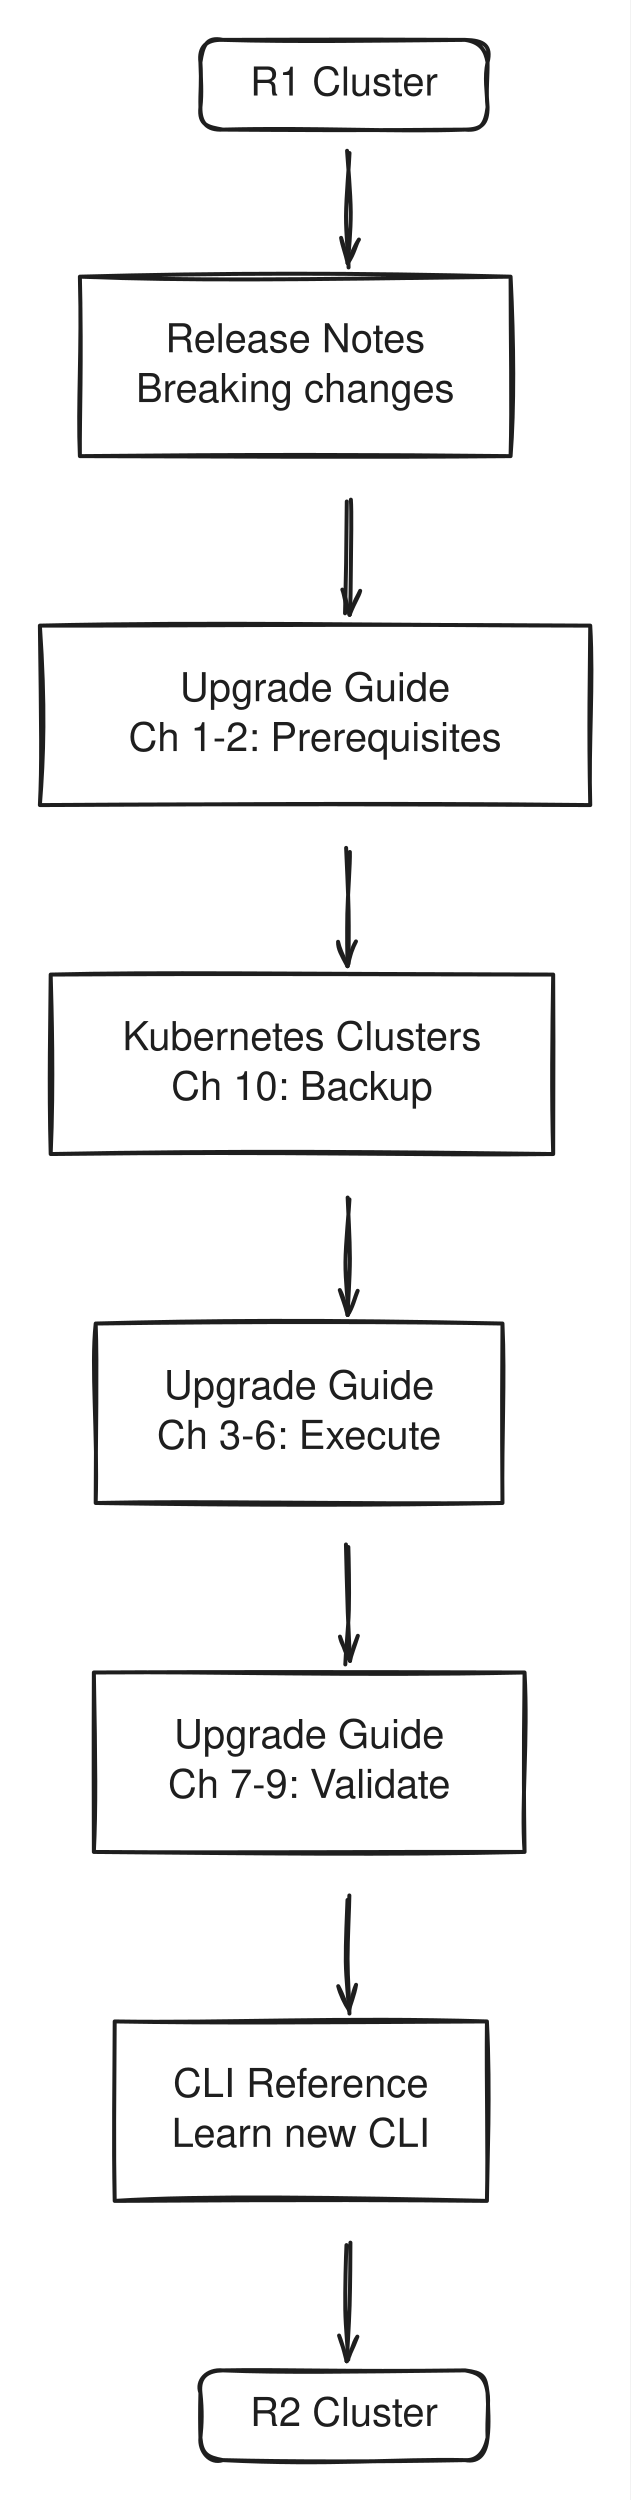
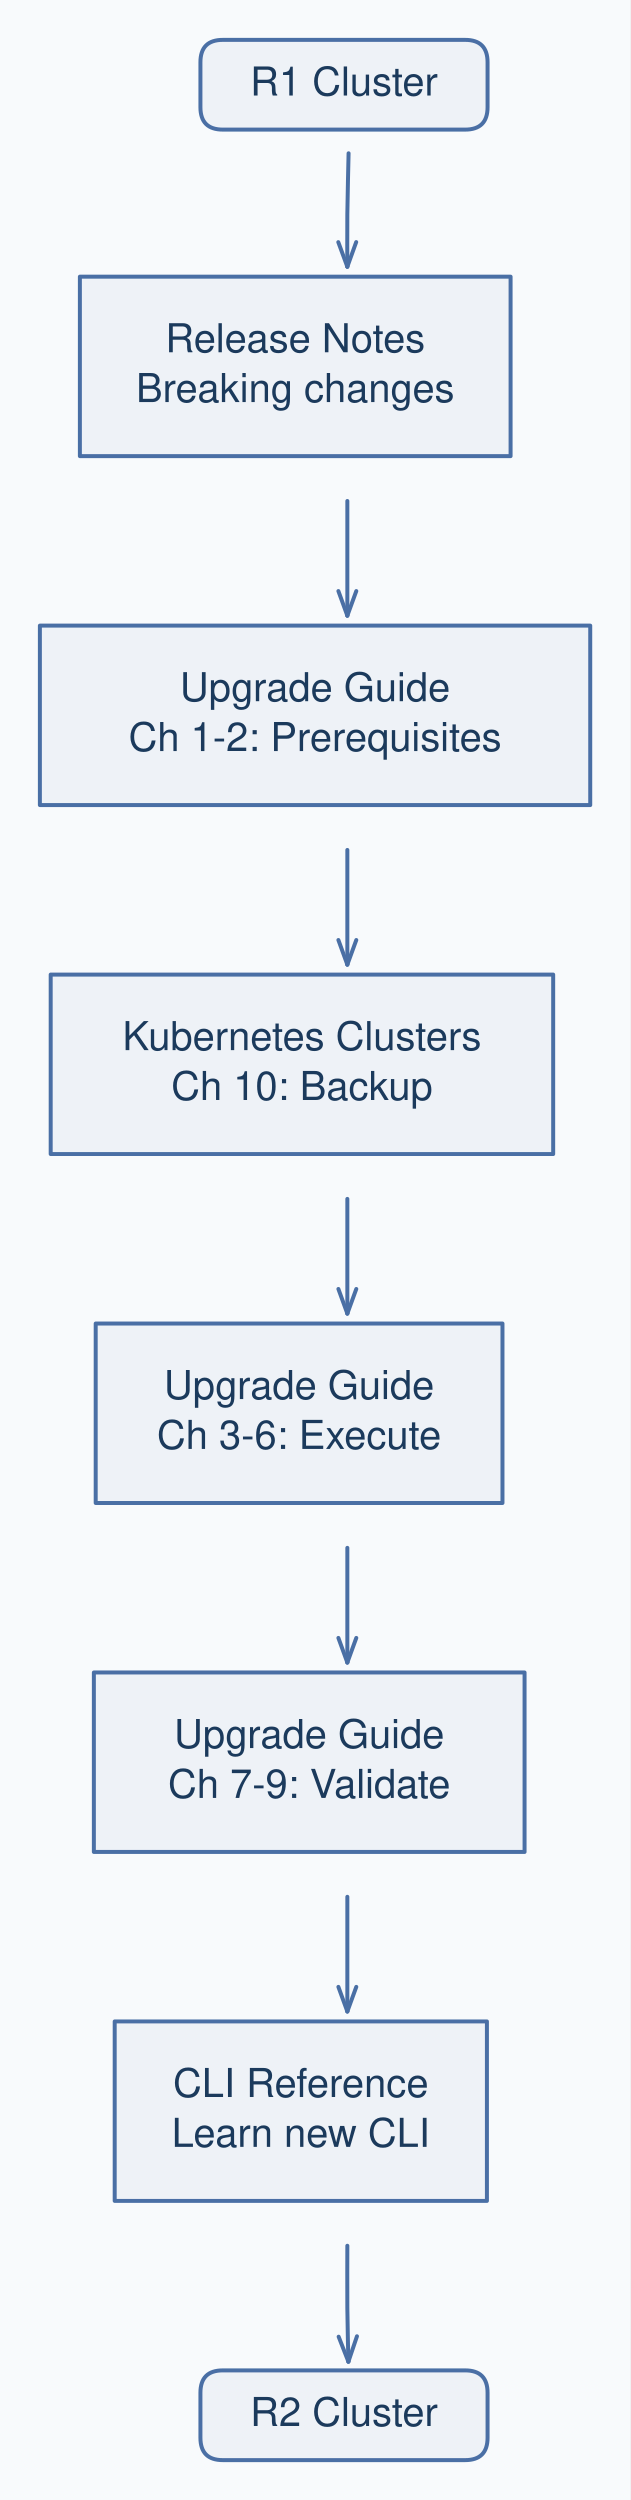
<svg xmlns="http://www.w3.org/2000/svg" version="1.1" viewBox="0 0 316 1253.75" width="316" height="1253.75">
  <defs>
    <style class="style-fonts">
      </style>
  </defs>
-   <rect x="0" y="0" width="316" height="1253.75" fill="#ffffff" />
+   <rect x="0" y="0" width="316" height="1253.75" fill="#F8FAFC" />
  <g stroke-linecap="round" transform="translate(100.5125 20) rotate(0 72 22.5)">
-     <path d="M11.25 0 C48.28 1.09, 88.14 0.37, 132.75 0 M11.25 0 C35.72 0.02, 60.29 -0.34, 132.75 0 M132.75 0 C140.55 1.18, 142.9 5.29, 144 11.25 M132.75 0 C142.2 0.24, 146.07 2.87, 144 11.25 M144 11.25 C142.37 18.63, 143.65 25.86, 144 33.75 M144 11.25 C144.15 17.45, 143.13 26.18, 144 33.75 M144 33.75 C144.02 42.02, 141.11 44.95, 132.75 45 M144 33.75 C142.89 42.33, 140.66 45.74, 132.75 45 M132.75 45 C96.08 46.31, 58.58 43.82, 11.25 45 M132.75 45 C84.45 45.51, 36.66 45.18, 11.25 45 M11.25 45 C3.76 43.64, -0.94 42.88, 0 33.75 M11.25 45 C2.95 45.44, -0.12 41.31, 0 33.75 M0 33.75 C-0.21 26.51, 0.62 20.75, 0 11.25 M0 33.75 C0.81 26.85, 0.22 19.6, 0 11.25 M0 11.25 C1.24 3.46, 2.62 -1.84, 11.25 0 M0 11.25 C-0.94 3.64, 2.89 -0.32, 11.25 0" stroke="#1e1e1e" stroke-width="2" fill="none" />
+     <path d="M11.25 0 C56 0, 100.75 0, 132.75 0 C140.25 0, 144 3.75, 144 11.25 C144 18.2, 144 25.15, 144 33.75 C144 41.25, 140.25 45, 132.75 45 C100.45 45, 68.15 45, 11.25 45 C3.75 45, 0 41.25, 0 33.75 C0 27.26, 0 20.77, 0 11.25 C0 3.75, 3.75 0, 11.25 0" stroke="none" stroke-width="0" fill="#EEF2F7" />
+     <path d="M11.25 0 C48.96 0, 86.68 0, 132.75 0 M11.25 0 C36.09 0, 60.94 0, 132.75 0 M132.75 0 C140.25 0, 144 3.75, 144 11.25 M132.75 0 C140.25 0, 144 3.75, 144 11.25 M144 11.25 C144 17.93, 144 24.6, 144 33.75 M144 11.25 C144 18.37, 144 25.5, 144 33.75 M144 33.75 C144 41.25, 140.25 45, 132.75 45 M144 33.75 C144 41.25, 140.25 45, 132.75 45 M132.75 45 C95.7 45, 58.65 45, 11.25 45 M132.75 45 C84.52 45, 36.3 45, 11.25 45 M11.25 45 C3.75 45, 0 41.25, 0 33.75 M11.25 45 C3.75 45, 0 41.25, 0 33.75 M0 33.75 C0 27.8, 0 21.85, 0 11.25 M0 33.75 C0 26.45, 0 19.15, 0 11.25 M0 11.25 C0 3.75, 3.75 0, 11.25 0 M0 11.25 C0 3.75, 3.75 0, 11.25 0" stroke="#4A6FA5" stroke-width="2" fill="none" />
  </g>
  <g transform="translate(112.5125 30) rotate(0 60 12.5)">
-     <text x="60" y="17.9" font-family="Helvetica, Segoe UI Emoji" font-size="20px" fill="#1e1e1e" text-anchor="middle" style="white-space: pre;" direction="ltr" dominant-baseline="alphabetic">R1 Cluster</text>
+     <text x="60" y="17.9" font-family="Helvetica, Segoe UI Emoji" font-size="20px" fill="#1B3A5C" text-anchor="middle" style="white-space: pre;" direction="ltr" dominant-baseline="alphabetic">R1 Cluster</text>
  </g>
  <g stroke-linecap="round" transform="translate(40.05859 138.75) rotate(0 108 45)">
-     <path d="M0 0 C54.16 2.13, 105.55 1.54, 216 0 M0 0 C69.37 -1.91, 138.71 -2.05, 216 0 M216 0 C217.68 33.04, 217.86 66.62, 216 90 M216 0 C215.99 31.83, 216.74 63.23, 216 90 M216 90 C149.24 89.25, 83.83 89.15, 0 90 M216 90 C140.43 90.71, 64.52 90.09, 0 90 M0 90 C-1.14 64.43, 1.06 35.88, 0 0 M0 90 C-0.16 68.18, 1.01 45.47, 0 0" stroke="#1e1e1e" stroke-width="2" fill="none" />
+     <path d="M0 0 L216 0 L216 90 L0 90" stroke="none" stroke-width="0" fill="#EEF2F7" />
+     <path d="M0 0 C52.79 0, 105.59 0, 216 0 M0 0 C69.33 0, 138.67 0, 216 0 M216 0 C216 33.04, 216 66.09, 216 90 M216 0 C216 31.37, 216 62.74, 216 90 M216 90 C149.44 90, 82.88 90, 0 90 M216 90 C140.39 90, 64.78 90, 0 90 M0 90 C0 63.06, 0 36.12, 0 0 M0 90 C0 68.11, 0 46.22, 0 0" stroke="#4A6FA5" stroke-width="2" fill="none" />
  </g>
  <g transform="translate(52.05859 158.75) rotate(0 96 25)">
-     <text x="96" y="17.9" font-family="Helvetica, Segoe UI Emoji" font-size="20px" fill="#1e1e1e" text-anchor="middle" style="white-space: pre;" direction="ltr" dominant-baseline="alphabetic">Release Notes</text>
-     <text x="96" y="42.9" font-family="Helvetica, Segoe UI Emoji" font-size="20px" fill="#1e1e1e" text-anchor="middle" style="white-space: pre;" direction="ltr" dominant-baseline="alphabetic">Breaking changes</text>
+     <text x="96" y="17.9" font-family="Helvetica, Segoe UI Emoji" font-size="20px" fill="#1B3A5C" text-anchor="middle" style="white-space: pre;" direction="ltr" dominant-baseline="alphabetic">Release Notes</text>
+     <text x="96" y="42.9" font-family="Helvetica, Segoe UI Emoji" font-size="20px" fill="#1B3A5C" text-anchor="middle" style="white-space: pre;" direction="ltr" dominant-baseline="alphabetic">Breaking changes</text>
  </g>
  <g stroke-linecap="round" transform="translate(20 313.75) rotate(0 138 45)">
-     <path d="M0 0 C85.28 -2.04, 174.7 -0.09, 276 0 M0 0 C69.79 0.1, 140.13 -0.89, 276 0 M276 0 C277.7 29.1, 275.1 59.54, 276 90 M276 0 C275.85 25.28, 275.17 49.59, 276 90 M276 90 C170.9 88.77, 68.13 89.81, 0 90 M276 90 C193.05 89.71, 109.06 89.24, 0 90 M0 90 C1.94 65.59, 2.76 40.26, 0 0 M0 90 C1.01 70.19, 0.66 51.84, 0 0" stroke="#1e1e1e" stroke-width="2" fill="none" />
+     <path d="M0 0 L276 0 L276 90 L0 90" stroke="none" stroke-width="0" fill="#EEF2F7" />
+     <path d="M0 0 C86.82 0, 173.63 0, 276 0 M0 0 C70.44 0, 140.88 0, 276 0 M276 0 C276 29.03, 276 58.07, 276 90 M276 0 C276 25.1, 276 50.19, 276 90 M276 90 C171.68 90, 67.36 90, 0 90 M276 90 C192.5 90, 109.01 90, 0 90 M0 90 C0 65.62, 0 41.23, 0 0 M0 90 C0 70.95, 0 51.9, 0 0" stroke="#4A6FA5" stroke-width="2" fill="none" />
  </g>
  <g transform="translate(32 333.75) rotate(0 126 25)">
-     <text x="126" y="17.9" font-family="Helvetica, Segoe UI Emoji" font-size="20px" fill="#1e1e1e" text-anchor="middle" style="white-space: pre;" direction="ltr" dominant-baseline="alphabetic">Upgrade Guide</text>
-     <text x="126" y="42.9" font-family="Helvetica, Segoe UI Emoji" font-size="20px" fill="#1e1e1e" text-anchor="middle" style="white-space: pre;" direction="ltr" dominant-baseline="alphabetic">Ch 1-2: Prerequisites</text>
+     <text x="126" y="17.9" font-family="Helvetica, Segoe UI Emoji" font-size="20px" fill="#1B3A5C" text-anchor="middle" style="white-space: pre;" direction="ltr" dominant-baseline="alphabetic">Upgrade Guide</text>
+     <text x="126" y="42.9" font-family="Helvetica, Segoe UI Emoji" font-size="20px" fill="#1B3A5C" text-anchor="middle" style="white-space: pre;" direction="ltr" dominant-baseline="alphabetic">Ch 1-2: Prerequisites</text>
  </g>
  <g stroke-linecap="round" transform="translate(25.41992 488.75) rotate(0 126 45)">
-     <path d="M0 0 C54.07 -1.35, 109.73 -0.31, 252 0 M0 0 C92.64 -0.58, 185.7 -0.03, 252 0 M252 0 C251.55 28.87, 251.12 60.64, 252 90 M252 0 C252.13 19.15, 252.18 39.93, 252 90 M252 90 C189.31 90.88, 123.23 88.49, 0 90 M252 90 C171.11 88.92, 89.7 88.18, 0 90 M0 90 C1.59 54.13, 0.46 17.18, 0 0 M0 90 C-0.98 55.33, -0.12 21.29, 0 0" stroke="#1e1e1e" stroke-width="2" fill="none" />
+     <path d="M0 0 L252 0 L252 90 L0 90" stroke="none" stroke-width="0" fill="#EEF2F7" />
+     <path d="M0 0 C54.52 0, 109.03 0, 252 0 M0 0 C93.23 0, 186.46 0, 252 0 M252 0 C252 30.44, 252 60.88, 252 90 M252 0 C252 19.52, 252 39.05, 252 90 M252 90 C188.38 90, 124.76 90, 0 90 M252 90 C170.55 90, 89.09 90, 0 90 M0 90 C0 54.4, 0 18.8, 0 0 M0 90 C0 55.78, 0 21.56, 0 0" stroke="#4A6FA5" stroke-width="2" fill="none" />
  </g>
  <g transform="translate(37.41992 508.75) rotate(0 114 25)">
-     <text x="114" y="17.9" font-family="Helvetica, Segoe UI Emoji" font-size="20px" fill="#1e1e1e" text-anchor="middle" style="white-space: pre;" direction="ltr" dominant-baseline="alphabetic">Kubernetes Clusters</text>
-     <text x="114" y="42.9" font-family="Helvetica, Segoe UI Emoji" font-size="20px" fill="#1e1e1e" text-anchor="middle" style="white-space: pre;" direction="ltr" dominant-baseline="alphabetic">Ch 10: Backup</text>
+     <text x="114" y="17.9" font-family="Helvetica, Segoe UI Emoji" font-size="20px" fill="#1B3A5C" text-anchor="middle" style="white-space: pre;" direction="ltr" dominant-baseline="alphabetic">Kubernetes Clusters</text>
+     <text x="114" y="42.9" font-family="Helvetica, Segoe UI Emoji" font-size="20px" fill="#1B3A5C" text-anchor="middle" style="white-space: pre;" direction="ltr" dominant-baseline="alphabetic">Ch 10: Backup</text>
  </g>
  <g stroke-linecap="round" transform="translate(47.98828 663.75) rotate(0 102 45)">
-     <path d="M0 0 C54.76 -1.51, 113.55 -2.03, 204 0 M0 0 C79.44 -1.11, 158.84 -0.87, 204 0 M204 0 C205.28 28.27, 203.6 56.15, 204 90 M204 0 C203.86 22.61, 203.67 45.05, 204 90 M204 90 C129.03 90.71, 51.71 88.81, 0 90 M204 90 C142.35 91.17, 80.86 91.21, 0 90 M0 90 C1.07 54.12, -2.39 22.44, 0 0 M0 90 C0.02 55.86, 0.82 20.98, 0 0" stroke="#1e1e1e" stroke-width="2" fill="none" />
+     <path d="M0 0 L204 0 L204 90 L0 90" stroke="none" stroke-width="0" fill="#EEF2F7" />
+     <path d="M0 0 C56.28 0, 112.56 0, 204 0 M0 0 C79.34 0, 158.68 0, 204 0 M204 0 C204 27.48, 204 54.96, 204 90 M204 0 C204 22.93, 204 45.86, 204 90 M204 90 C128.36 90, 52.72 90, 0 90 M204 90 C142.13 90, 80.27 90, 0 90 M0 90 C0 56, 0 22, 0 0 M0 90 C0 55.6, 0 21.19, 0 0" stroke="#4A6FA5" stroke-width="2" fill="none" />
  </g>
  <g transform="translate(59.98828 683.75) rotate(0 90 25)">
-     <text x="90" y="17.9" font-family="Helvetica, Segoe UI Emoji" font-size="20px" fill="#1e1e1e" text-anchor="middle" style="white-space: pre;" direction="ltr" dominant-baseline="alphabetic">Upgrade Guide</text>
-     <text x="90" y="42.9" font-family="Helvetica, Segoe UI Emoji" font-size="20px" fill="#1e1e1e" text-anchor="middle" style="white-space: pre;" direction="ltr" dominant-baseline="alphabetic">Ch 3-6: Execute</text>
+     <text x="90" y="17.9" font-family="Helvetica, Segoe UI Emoji" font-size="20px" fill="#1B3A5C" text-anchor="middle" style="white-space: pre;" direction="ltr" dominant-baseline="alphabetic">Upgrade Guide</text>
+     <text x="90" y="42.9" font-family="Helvetica, Segoe UI Emoji" font-size="20px" fill="#1B3A5C" text-anchor="middle" style="white-space: pre;" direction="ltr" dominant-baseline="alphabetic">Ch 3-6: Execute</text>
  </g>
  <g stroke-linecap="round" transform="translate(47.07031 838.75) rotate(0 108 45)">
-     <path d="M0 0 C62.01 -0.65, 126.78 1.9, 216 0 M0 0 C60.52 -0.28, 121.45 -0.3, 216 0 M216 0 C217.83 33.69, 214.25 65.6, 216 90 M216 0 C215.97 17.38, 215.25 36.65, 216 90 M216 90 C149 91.61, 79.67 90.69, 0 90 M216 90 C145.87 89.8, 74.42 90.54, 0 90 M0 90 C1.05 68.41, 0.84 46.84, 0 0 M0 90 C-0.05 65.38, -0.17 39.9, 0 0" stroke="#1e1e1e" stroke-width="2" fill="none" />
+     <path d="M0 0 L216 0 L216 90 L0 90" stroke="none" stroke-width="0" fill="#EEF2F7" />
+     <path d="M0 0 C62.53 0, 125.06 0, 216 0 M0 0 C60.36 0, 120.73 0, 216 0 M216 0 C216 33.26, 216 66.51, 216 90 M216 0 C216 18.34, 216 36.68, 216 90 M216 90 C148.65 90, 81.29 90, 0 90 M216 90 C145.42 90, 74.83 90, 0 90 M0 90 C0 68.69, 0 47.38, 0 0 M0 90 C0 64.93, 0 39.85, 0 0" stroke="#4A6FA5" stroke-width="2" fill="none" />
  </g>
  <g transform="translate(59.07031 858.75) rotate(0 96 25)">
-     <text x="96" y="17.9" font-family="Helvetica, Segoe UI Emoji" font-size="20px" fill="#1e1e1e" text-anchor="middle" style="white-space: pre;" direction="ltr" dominant-baseline="alphabetic">Upgrade Guide</text>
-     <text x="96" y="42.9" font-family="Helvetica, Segoe UI Emoji" font-size="20px" fill="#1e1e1e" text-anchor="middle" style="white-space: pre;" direction="ltr" dominant-baseline="alphabetic">Ch 7-9: Validate</text>
+     <text x="96" y="17.9" font-family="Helvetica, Segoe UI Emoji" font-size="20px" fill="#1B3A5C" text-anchor="middle" style="white-space: pre;" direction="ltr" dominant-baseline="alphabetic">Upgrade Guide</text>
+     <text x="96" y="42.9" font-family="Helvetica, Segoe UI Emoji" font-size="20px" fill="#1B3A5C" text-anchor="middle" style="white-space: pre;" direction="ltr" dominant-baseline="alphabetic">Ch 7-9: Validate</text>
  </g>
  <g stroke-linecap="round" transform="translate(57.51953 1013.75) rotate(0 93.33594 45)">
-     <path d="M0 0 C55.25 0.92, 113.3 -2.25, 186.67 0 M0 0 C49.84 0.87, 100.95 0.49, 186.67 0 M186.67 0 C188.49 36.01, 186.84 70.99, 186.67 90 M186.67 0 C186.35 32.64, 187.26 63.75, 186.67 90 M186.67 90 C113.92 88.32, 43.55 87.19, 0 90 M186.67 90 C144.17 89.57, 104.07 89.37, 0 90 M0 90 C-0.66 59.12, -0.08 30.44, 0 0 M0 90 C-0.51 63.32, -0.23 38.91, 0 0" stroke="#1e1e1e" stroke-width="2" fill="none" />
+     <path d="M0 0 L186.67 0 L186.67 90 L0 90" stroke="none" stroke-width="0" fill="#EEF2F7" />
+     <path d="M0 0 C56.37 0, 112.75 0, 186.67 0 M0 0 C50.76 0, 101.52 0, 186.67 0 M186.67 0 C186.67 34.6, 186.67 69.21, 186.67 90 M186.67 0 C186.67 31.79, 186.67 63.59, 186.67 90 M186.67 90 C115.08 90, 43.49 90, 0 90 M186.67 90 C145.02 90, 103.37 90, 0 90 M0 90 C0 59.32, 0 28.63, 0 0 M0 90 C0 64.25, 0 38.49, 0 0" stroke="#4A6FA5" stroke-width="2" fill="none" />
  </g>
  <g transform="translate(72.85547 1033.75) rotate(0 78 25)">
-     <text x="78" y="17.9" font-family="Helvetica, Segoe UI Emoji" font-size="20px" fill="#1e1e1e" text-anchor="middle" style="white-space: pre;" direction="ltr" dominant-baseline="alphabetic">CLI Reference</text>
-     <text x="78" y="42.9" font-family="Helvetica, Segoe UI Emoji" font-size="20px" fill="#1e1e1e" text-anchor="middle" style="white-space: pre;" direction="ltr" dominant-baseline="alphabetic">Learn new CLI</text>
+     <text x="78" y="17.9" font-family="Helvetica, Segoe UI Emoji" font-size="20px" fill="#1B3A5C" text-anchor="middle" style="white-space: pre;" direction="ltr" dominant-baseline="alphabetic">CLI Reference</text>
+     <text x="78" y="42.9" font-family="Helvetica, Segoe UI Emoji" font-size="20px" fill="#1B3A5C" text-anchor="middle" style="white-space: pre;" direction="ltr" dominant-baseline="alphabetic">Learn new CLI</text>
  </g>
  <g stroke-linecap="round" transform="translate(100.5125 1188.75) rotate(0 72 22.5)">
-     <path d="M11.25 0 C40.53 -0.58, 69.97 0.8, 132.75 0 M11.25 0 C42.02 1.19, 72.26 0.69, 132.75 0 M132.75 0 C142.02 1.25, 142.98 2.71, 144 11.25 M132.75 0 C138.27 1.1, 142.75 2.19, 144 11.25 M144 11.25 C144.77 15.33, 143.6 24.19, 144 33.75 M144 11.25 C144.27 19.39, 144.9 26.6, 144 33.75 M144 33.75 C143.3 41.28, 140.13 46.36, 132.75 45 M144 33.75 C142.37 41.39, 138.52 45.33, 132.75 45 M132.75 45 C98.07 44.26, 65.21 47.78, 11.25 45 M132.75 45 C88.27 45.86, 44.27 45.84, 11.25 45 M11.25 45 C3.42 43.54, 0.73 41.9, 0 33.75 M11.25 45 C4.68 47.22, -0.71 40.55, 0 33.75 M0 33.75 C-0.18 28.33, -0.24 19.94, 0 11.25 M0 33.75 C0.71 26.92, 0.96 20.37, 0 11.25 M0 11.25 C-0.93 3.04, 3.83 0.13, 11.25 0 M0 11.25 C-2.22 5.25, 3.09 -0.82, 11.25 0" stroke="#1e1e1e" stroke-width="2" fill="none" />
+     <path d="M11.25 0 C52.87 0, 94.49 0, 132.75 0 C140.25 0, 144 3.75, 144 11.25 C144 15.96, 144 20.67, 144 33.75 C144 41.25, 140.25 45, 132.75 45 C107.98 45, 83.22 45, 11.25 45 C3.75 45, 0 41.25, 0 33.75 C0 24.87, 0 15.99, 0 11.25 C0 3.75, 3.75 0, 11.25 0" stroke="none" stroke-width="0" fill="#EEF2F7" />
+     <path d="M11.25 0 C41.45 0, 71.64 0, 132.75 0 M11.25 0 C41.87 0, 72.49 0, 132.75 0 M132.75 0 C140.25 0, 144 3.75, 144 11.25 M132.75 0 C140.25 0, 144 3.75, 144 11.25 M144 11.25 C144 17.28, 144 23.32, 144 33.75 M144 11.25 C144 19.04, 144 26.84, 144 33.75 M144 33.75 C144 41.25, 140.25 45, 132.75 45 M144 33.75 C144 41.25, 140.25 45, 132.75 45 M132.75 45 C98.81 45, 64.87 45, 11.25 45 M132.75 45 C88.58 45, 44.42 45, 11.25 45 M11.25 45 C3.75 45, 0 41.25, 0 33.75 M11.25 45 C3.75 45, 0 41.25, 0 33.75 M0 33.75 C0 26.45, 0 19.15, 0 11.25 M0 33.75 C0 27.47, 0 21.19, 0 11.25 M0 11.25 C0 3.75, 3.75 0, 11.25 0 M0 11.25 C0 3.75, 3.75 0, 11.25 0" stroke="#4A6FA5" stroke-width="2" fill="none" />
  </g>
  <g transform="translate(112.5125 1198.75) rotate(0 60 12.5)">
-     <text x="60" y="17.9" font-family="Helvetica, Segoe UI Emoji" font-size="20px" fill="#1e1e1e" text-anchor="middle" style="white-space: pre;" direction="ltr" dominant-baseline="alphabetic">R2 Cluster</text>
+     <text x="60" y="17.9" font-family="Helvetica, Segoe UI Emoji" font-size="20px" fill="#1B3A5C" text-anchor="middle" style="white-space: pre;" direction="ltr" dominant-baseline="alphabetic">R2 Cluster</text>
  </g>
  <g stroke-linecap="round">
    <g transform="translate(174.815 76.875) rotate(0 -0.3125 28.4375)">
-       <path d="M0.46 -0.14 C0.32 5.06, -1.21 21.75, -1.29 31.31 C-1.36 40.88, 0.03 53.08, -0.01 57.25 M-0.76 -1.26 C-0.47 3.59, 1.03 20.16, 1.08 29.55 C1.13 38.94, 0.02 50.5, -0.45 55.11" stroke="#1e1e1e" stroke-width="2" fill="none" />
+       <path d="M0 0 C-0.1 5.1, -0.52 21.15, -0.63 30.63 C-0.73 40.1, -0.63 52.5, -0.63 56.88 M0 0 C-0.1 5.1, -0.52 21.15, -0.63 30.63 C-0.73 40.1, -0.63 52.5, -0.63 56.88" stroke="#4A6FA5" stroke-width="2" fill="none" />
    </g>
    <g transform="translate(174.815 76.875) rotate(0 -0.3125 28.4375)">
-       <path d="M-3.75 42.4 C-3.03 45.02, -1.25 49.76, -0.45 55.11 M-3.75 42.4 C-3.13 46.27, -1.52 50.22, -0.45 55.11" stroke="#1e1e1e" stroke-width="2" fill="none" />
+       <path d="M-5.16 44.56 C-3.96 47.8, -2.77 51.05, -0.63 56.88 M-5.16 44.56 C-3.65 48.64, -2.15 52.72, -0.63 56.88" stroke="#4A6FA5" stroke-width="2" fill="none" />
    </g>
    <g transform="translate(174.815 76.875) rotate(0 -0.3125 28.4375)">
-       <path d="M5.19 43.25 C3.56 45.68, 2.97 50.2, -0.45 55.11 M5.19 43.25 C2.85 46.8, 1.51 50.47, -0.45 55.11" stroke="#1e1e1e" stroke-width="2" fill="none" />
+       <path d="M3.82 44.53 C2.65 47.78, 1.48 51.04, -0.63 56.88 M3.82 44.53 C2.35 48.62, 0.88 52.71, -0.63 56.88" stroke="#4A6FA5" stroke-width="2" fill="none" />
    </g>
  </g>
  <mask />
  <g stroke-linecap="round">
    <g transform="translate(174.19 251.25) rotate(0 0 28.75)">
-       <path d="M-0.28 0.25 C-0.3 5.27, -0.46 21.62, -0.61 30.97 C-0.76 40.31, -1.07 51.81, -1.15 56.33 M1.77 -0.67 C2.19 4.45, 1.89 22.74, 1.78 32.35 C1.68 41.97, 1.67 53.13, 1.14 57.04" stroke="#1e1e1e" stroke-width="2" fill="none" />
+       <path d="M0 0 C0 5.21, 0 21.67, 0 31.25 C0 40.83, 0 53.13, 0 57.5 M0 0 C0 5.21, 0 21.67, 0 31.25 C0 40.83, 0 53.13, 0 57.5" stroke="#4A6FA5" stroke-width="2" fill="none" />
    </g>
    <g transform="translate(174.19 251.25) rotate(0 0 28.75)">
-       <path d="M-2.51 44.43 C-1.2 47.06, -0.83 49.76, 1.14 57.04 M-2.51 44.43 C-1.38 47.32, -1.54 49.85, 1.14 57.04" stroke="#1e1e1e" stroke-width="2" fill="none" />
+       <path d="M-4.49 45.17 C-3.32 48.38, -2.15 51.6, 0 57.5 M-4.49 45.17 C-3.58 47.67, -2.67 50.17, 0 57.5" stroke="#4A6FA5" stroke-width="2" fill="none" />
    </g>
    <g transform="translate(174.19 251.25) rotate(0 0 28.75)">
-       <path d="M6.44 45.04 C5.42 47.49, 3.45 50.03, 1.14 57.04 M6.44 45.04 C5.76 47.84, 3.79 50.25, 1.14 57.04" stroke="#1e1e1e" stroke-width="2" fill="none" />
+       <path d="M4.49 45.17 C3.32 48.38, 2.15 51.6, 0 57.5 M4.49 45.17 C3.58 47.67, 2.67 50.17, 0 57.5" stroke="#4A6FA5" stroke-width="2" fill="none" />
    </g>
  </g>
  <mask />
  <g stroke-linecap="round">
    <g transform="translate(174.19 426.25) rotate(0 0 28.75)">
-       <path d="M-0.61 -1.04 C-0.38 4.19, 0.43 21.04, 0.62 30.74 C0.82 40.44, 0.6 52.62, 0.56 57.16 M1.27 1.02 C1.47 6.47, 0.2 22.47, 0 32.02 C-0.19 41.56, -0.05 53.74, 0.09 58.29" stroke="#1e1e1e" stroke-width="2" fill="none" />
+       <path d="M0 0 C0 5.21, 0 21.67, 0 31.25 C0 40.83, 0 53.13, 0 57.5 M0 0 C0 5.21, 0 21.67, 0 31.25 C0 40.83, 0 53.13, 0 57.5" stroke="#4A6FA5" stroke-width="2" fill="none" />
    </g>
    <g transform="translate(174.19 426.25) rotate(0 0 28.75)">
-       <path d="M-4.65 46.05 C-4.74 49.64, -3.04 52.44, 0.09 58.29 M-4.65 46.05 C-3.97 49.37, -2.59 52.12, 0.09 58.29" stroke="#1e1e1e" stroke-width="2" fill="none" />
+       <path d="M-4.49 45.17 C-3.43 48.06, -2.38 50.96, 0 57.5 M-4.49 45.17 C-3.27 48.51, -2.05 51.86, 0 57.5" stroke="#4A6FA5" stroke-width="2" fill="none" />
    </g>
    <g transform="translate(174.19 426.25) rotate(0 0 28.75)">
-       <path d="M4.33 45.87 C2.13 49.45, 1.72 52.3, 0.09 58.29 M4.33 45.87 C2.58 49.27, 1.52 52.07, 0.09 58.29" stroke="#1e1e1e" stroke-width="2" fill="none" />
+       <path d="M4.49 45.17 C3.43 48.06, 2.38 50.96, 0 57.5 M4.49 45.17 C3.27 48.51, 2.05 51.86, 0 57.5" stroke="#4A6FA5" stroke-width="2" fill="none" />
    </g>
  </g>
  <mask />
  <g stroke-linecap="round">
    <g transform="translate(174.19 601.25) rotate(0 0 28.75)">
-       <path d="M1.06 0.24 C0.87 5.35, -0.87 22.31, -0.94 31.78 C-1.02 41.26, 0.38 52.63, 0.61 57.1 M0.16 -0.68 C0.32 4.58, 1.28 20.13, 1.28 29.94 C1.28 39.76, 0.22 53.76, 0.16 58.21" stroke="#1e1e1e" stroke-width="2" fill="none" />
+       <path d="M0 0 C0 5.21, 0 21.67, 0 31.25 C0 40.83, 0 53.13, 0 57.5 M0 0 C0 5.21, 0 21.67, 0 31.25 C0 40.83, 0 53.13, 0 57.5" stroke="#4A6FA5" stroke-width="2" fill="none" />
    </g>
    <g transform="translate(174.19 601.25) rotate(0 0 28.75)">
-       <path d="M-3.79 45.7 C-2.14 48.64, -0.56 54.33, 0.16 58.21 M-3.79 45.7 C-2.87 48.89, -1.1 52.99, 0.16 58.21" stroke="#1e1e1e" stroke-width="2" fill="none" />
+       <path d="M-4.49 45.17 C-3.05 49.11, -1.62 53.06, 0 57.5 M-4.49 45.17 C-3.29 48.46, -2.09 51.75, 0 57.5" stroke="#4A6FA5" stroke-width="2" fill="none" />
    </g>
    <g transform="translate(174.19 601.25) rotate(0 0 28.75)">
-       <path d="M5.18 46.08 C3.95 48.98, 2.67 54.55, 0.16 58.21 M5.18 46.08 C3.7 49.25, 3.08 53.25, 0.16 58.21" stroke="#1e1e1e" stroke-width="2" fill="none" />
+       <path d="M4.49 45.17 C3.05 49.11, 1.62 53.06, 0 57.5 M4.49 45.17 C3.29 48.46, 2.09 51.75, 0 57.5" stroke="#4A6FA5" stroke-width="2" fill="none" />
    </g>
  </g>
  <mask />
  <g stroke-linecap="round">
    <g transform="translate(174.19 776.25) rotate(0 0 28.75)">
-       <path d="M0.5 -0.43 C0.68 4.75, 1.02 21.13, 0.76 30.95 C0.51 40.77, -0.96 53.93, -1.02 58.46 M-0.7 -1.7 C-0.58 3.67, -0.13 22.61, 0.22 32.33 C0.56 42.05, 1.22 52.69, 1.35 56.63" stroke="#1e1e1e" stroke-width="2" fill="none" />
+       <path d="M0 0 C0 5.21, 0 21.67, 0 31.25 C0 40.83, 0 53.13, 0 57.5 M0 0 C0 5.21, 0 21.67, 0 31.25 C0 40.83, 0 53.13, 0 57.5" stroke="#4A6FA5" stroke-width="2" fill="none" />
    </g>
    <g transform="translate(174.19 776.25) rotate(0 0 28.75)">
-       <path d="M-3.7 44.51 C-2.81 48.62, -1.29 49.98, 1.35 56.63 M-3.7 44.51 C-1.89 49.44, -0.41 54.16, 1.35 56.63" stroke="#1e1e1e" stroke-width="2" fill="none" />
+       <path d="M-4.49 45.17 C-3.27 48.52, -2.04 51.88, 0 57.5 M-4.49 45.17 C-2.78 49.86, -1.07 54.55, 0 57.5" stroke="#4A6FA5" stroke-width="2" fill="none" />
    </g>
    <g transform="translate(174.19 776.25) rotate(0 0 28.75)">
-       <path d="M5.27 44.1 C3.72 48.36, 2.79 49.83, 1.35 56.63 M5.27 44.1 C3.67 49.24, 1.74 54.11, 1.35 56.63" stroke="#1e1e1e" stroke-width="2" fill="none" />
+       <path d="M4.49 45.17 C3.27 48.52, 2.04 51.88, 0 57.5 M4.49 45.17 C2.78 49.86, 1.07 54.55, 0 57.5" stroke="#4A6FA5" stroke-width="2" fill="none" />
    </g>
  </g>
  <mask />
  <g stroke-linecap="round">
    <g transform="translate(174.19 951.25) rotate(0 0 28.75)">
-       <path d="M1.01 -0.68 C0.98 4.48, 0.11 21.18, 0.11 31.06 C0.12 40.93, 1.08 54.01, 1.06 58.55 M0.08 1.58 C-0.12 6.92, -0.9 23.29, -0.77 32.49 C-0.64 41.69, 0.68 52.81, 0.86 56.77" stroke="#1e1e1e" stroke-width="2" fill="none" />
+       <path d="M0 0 C0 5.21, 0 21.67, 0 31.25 C0 40.83, 0 53.13, 0 57.5 M0 0 C0 5.21, 0 21.67, 0 31.25 C0 40.83, 0 53.13, 0 57.5" stroke="#4A6FA5" stroke-width="2" fill="none" />
    </g>
    <g transform="translate(174.19 951.25) rotate(0 0 28.75)">
-       <path d="M-4.57 44.81 C-3.56 48.75, -1.27 53.64, 0.86 56.77 M-4.57 44.81 C-1.95 49.69, -0.67 54.46, 0.86 56.77" stroke="#1e1e1e" stroke-width="2" fill="none" />
+       <path d="M-4.49 45.17 C-3.04 49.14, -1.59 53.12, 0 57.5 M-4.49 45.17 C-2.75 49.95, -1.01 54.73, 0 57.5" stroke="#4A6FA5" stroke-width="2" fill="none" />
    </g>
    <g transform="translate(174.19 951.25) rotate(0 0 28.75)">
-       <path d="M4.38 44.12 C2.51 48.36, 1.9 53.47, 0.86 56.77 M4.38 44.12 C3.53 49.33, 1.33 54.36, 0.86 56.77" stroke="#1e1e1e" stroke-width="2" fill="none" />
+       <path d="M4.49 45.17 C3.04 49.14, 1.59 53.12, 0 57.5 M4.49 45.17 C2.75 49.95, 1.01 54.73, 0 57.5" stroke="#4A6FA5" stroke-width="2" fill="none" />
    </g>
  </g>
  <mask />
  <g stroke-linecap="round">
    <g transform="translate(174.19 1126.25) rotate(0 0.263125 29.06313)">
-       <path d="M-0.43 -0.34 C-0.73 4.97, -1.18 22.28, -1.03 31.86 C-0.88 41.43, 0.35 52.83, 0.47 57.11 M1.54 -1.56 C1.54 3.4, 1.45 20.14, 1.14 30.05 C0.82 39.96, -0.05 53.19, -0.33 57.9" stroke="#1e1e1e" stroke-width="2" fill="none" />
+       <path d="M0 0 C0 5.21, -0.09 21.56, 0 31.25 C0.09 40.94, 0.44 53.65, 0.53 58.13 M0 0 C0 5.21, -0.09 21.56, 0 31.25 C0.09 40.94, 0.44 53.65, 0.53 58.13" stroke="#4A6FA5" stroke-width="2" fill="none" />
    </g>
    <g transform="translate(174.19 1126.25) rotate(0 0.263125 29.06313)">
-       <path d="M-4.15 45.02 C-3.14 48.54, -0.7 54.31, -0.33 57.9 M-4.15 45.02 C-3.09 47.62, -2.23 50.32, -0.33 57.9" stroke="#1e1e1e" stroke-width="2" fill="none" />
+       <path d="M-4.36 45.6 C-2.59 50.14, -0.82 54.68, 0.53 58.13 M-4.36 45.6 C-3.3 48.31, -2.25 51.01, 0.53 58.13" stroke="#4A6FA5" stroke-width="2" fill="none" />
    </g>
    <g transform="translate(174.19 1126.25) rotate(0 0.263125 29.06313)">
-       <path d="M5.03 45.57 C2.71 48.86, 1.82 54.43, -0.33 57.9 M5.03 45.57 C4.11 48.02, 3 50.6, -0.33 57.9" stroke="#1e1e1e" stroke-width="2" fill="none" />
+       <path d="M4.83 45.39 C3.27 50.01, 1.71 54.62, 0.53 58.13 M4.83 45.39 C3.9 48.14, 2.98 50.89, 0.53 58.13" stroke="#4A6FA5" stroke-width="2" fill="none" />
    </g>
  </g>
  <mask />
</svg>
